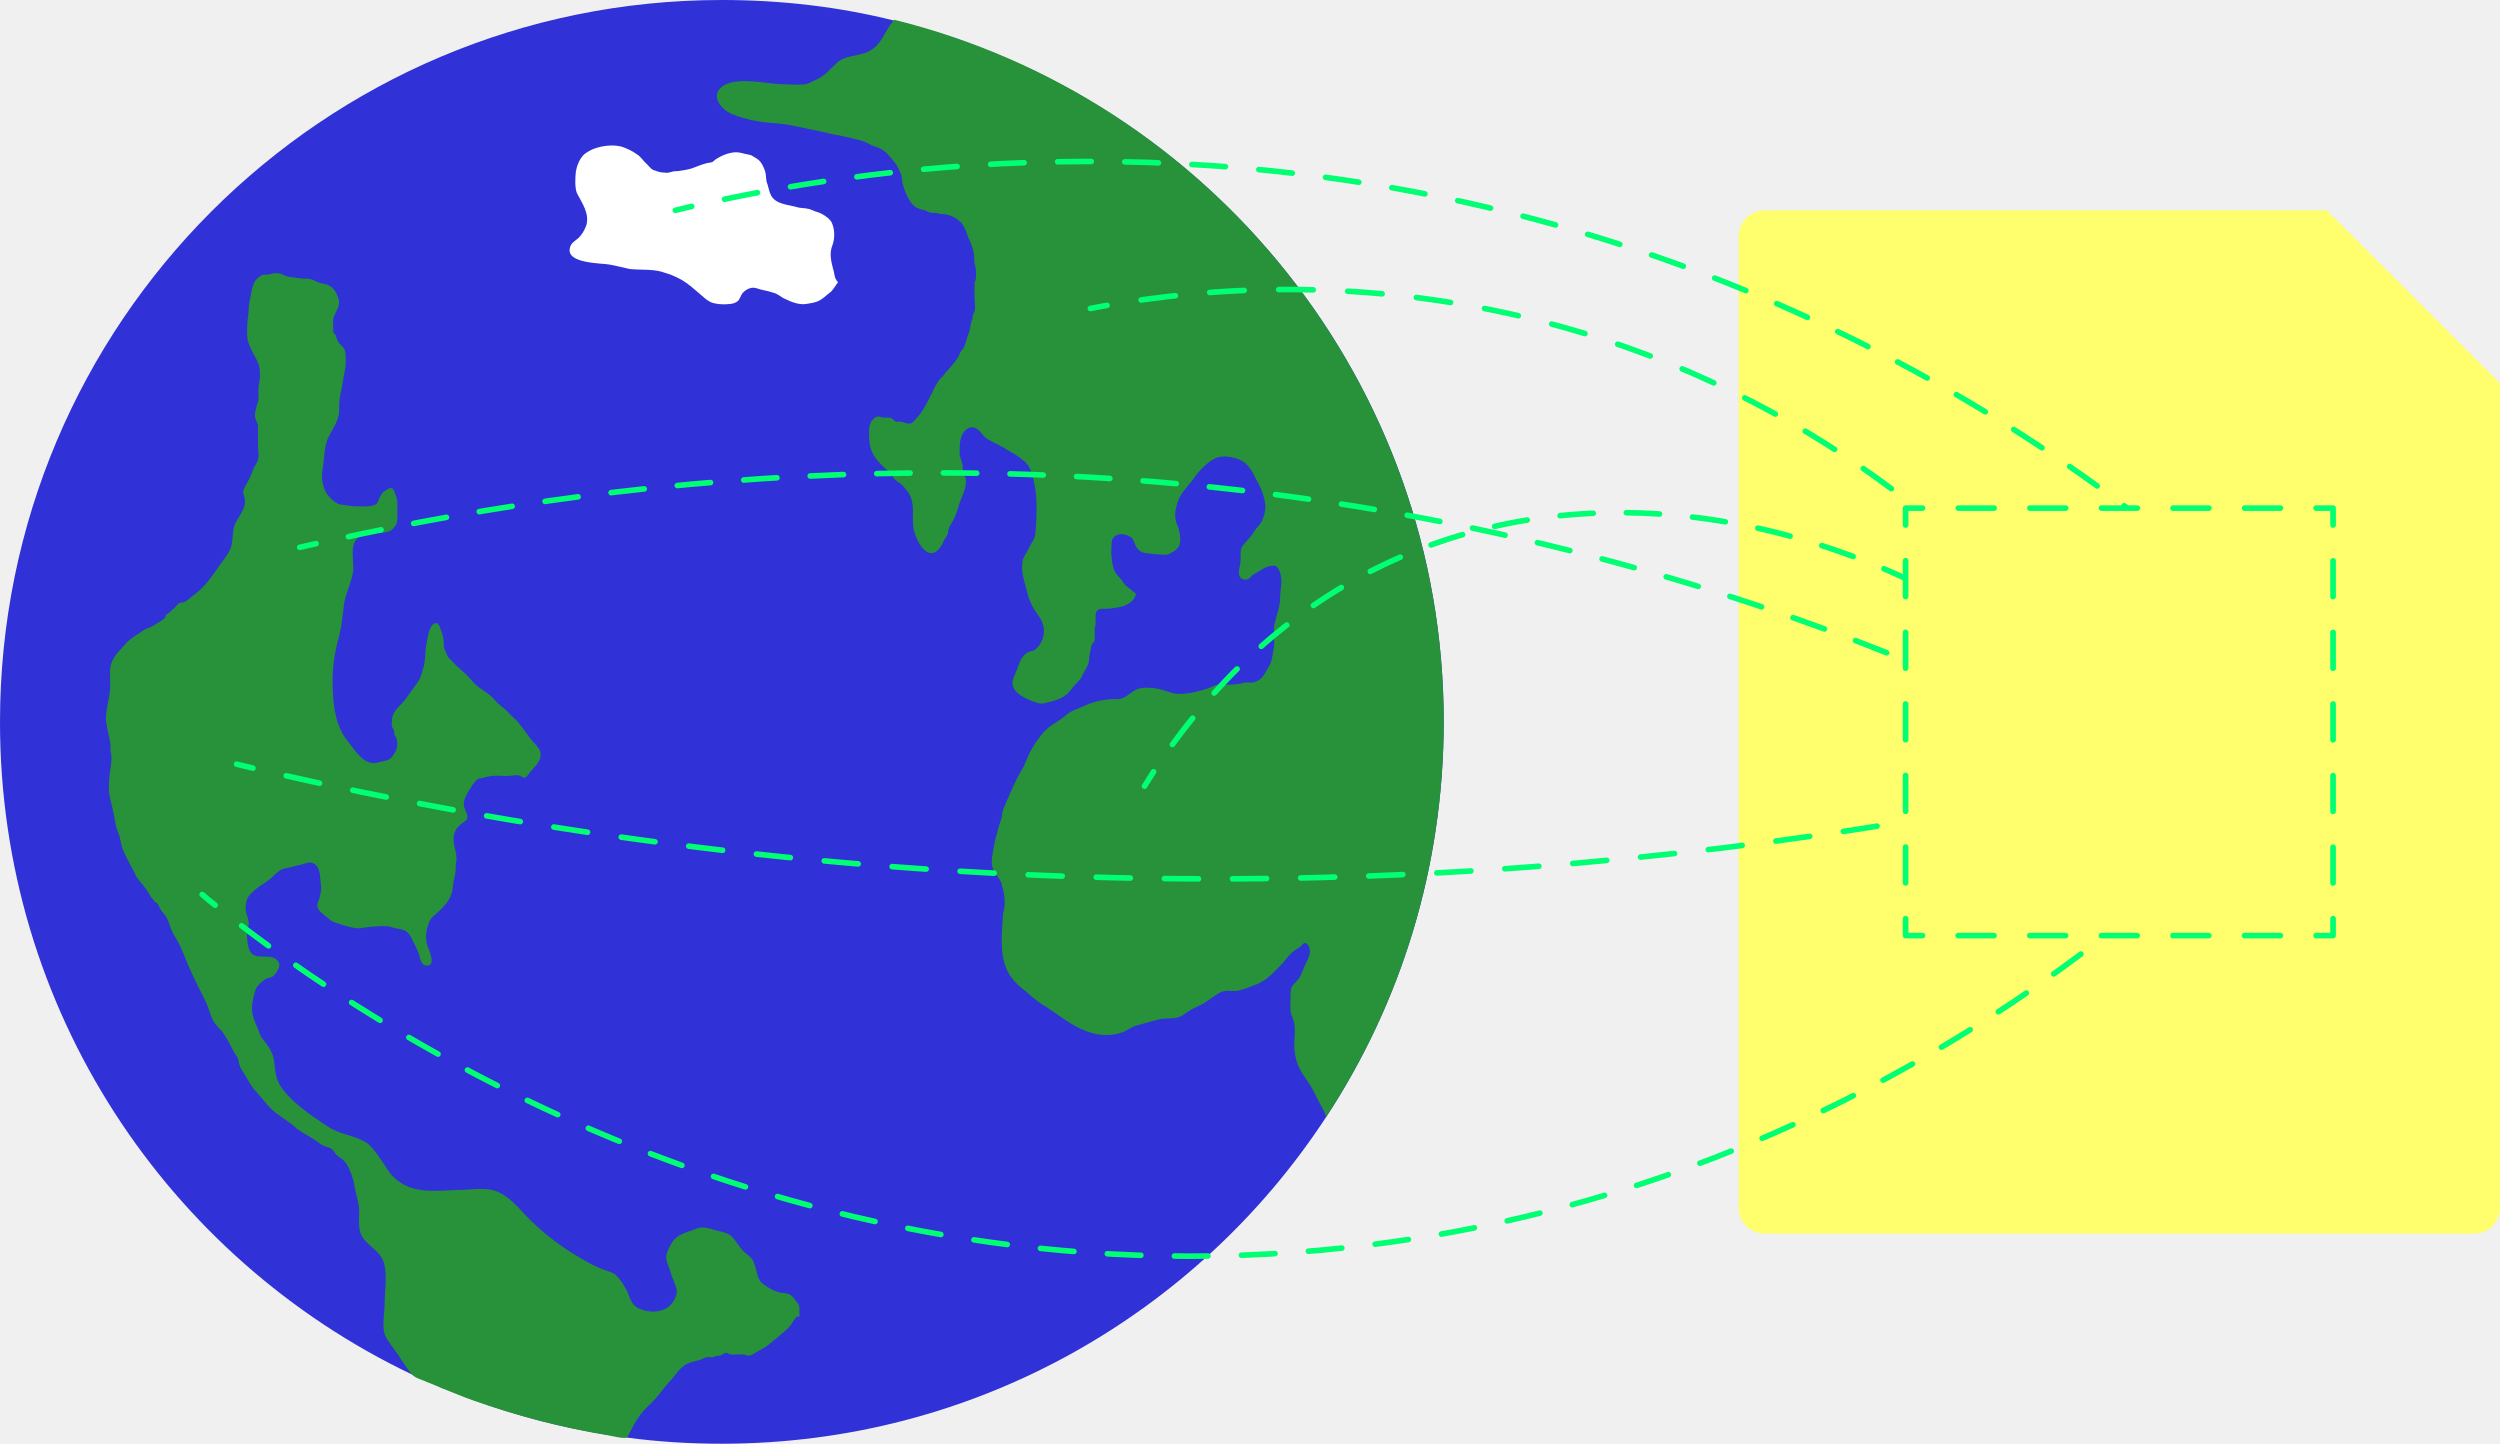
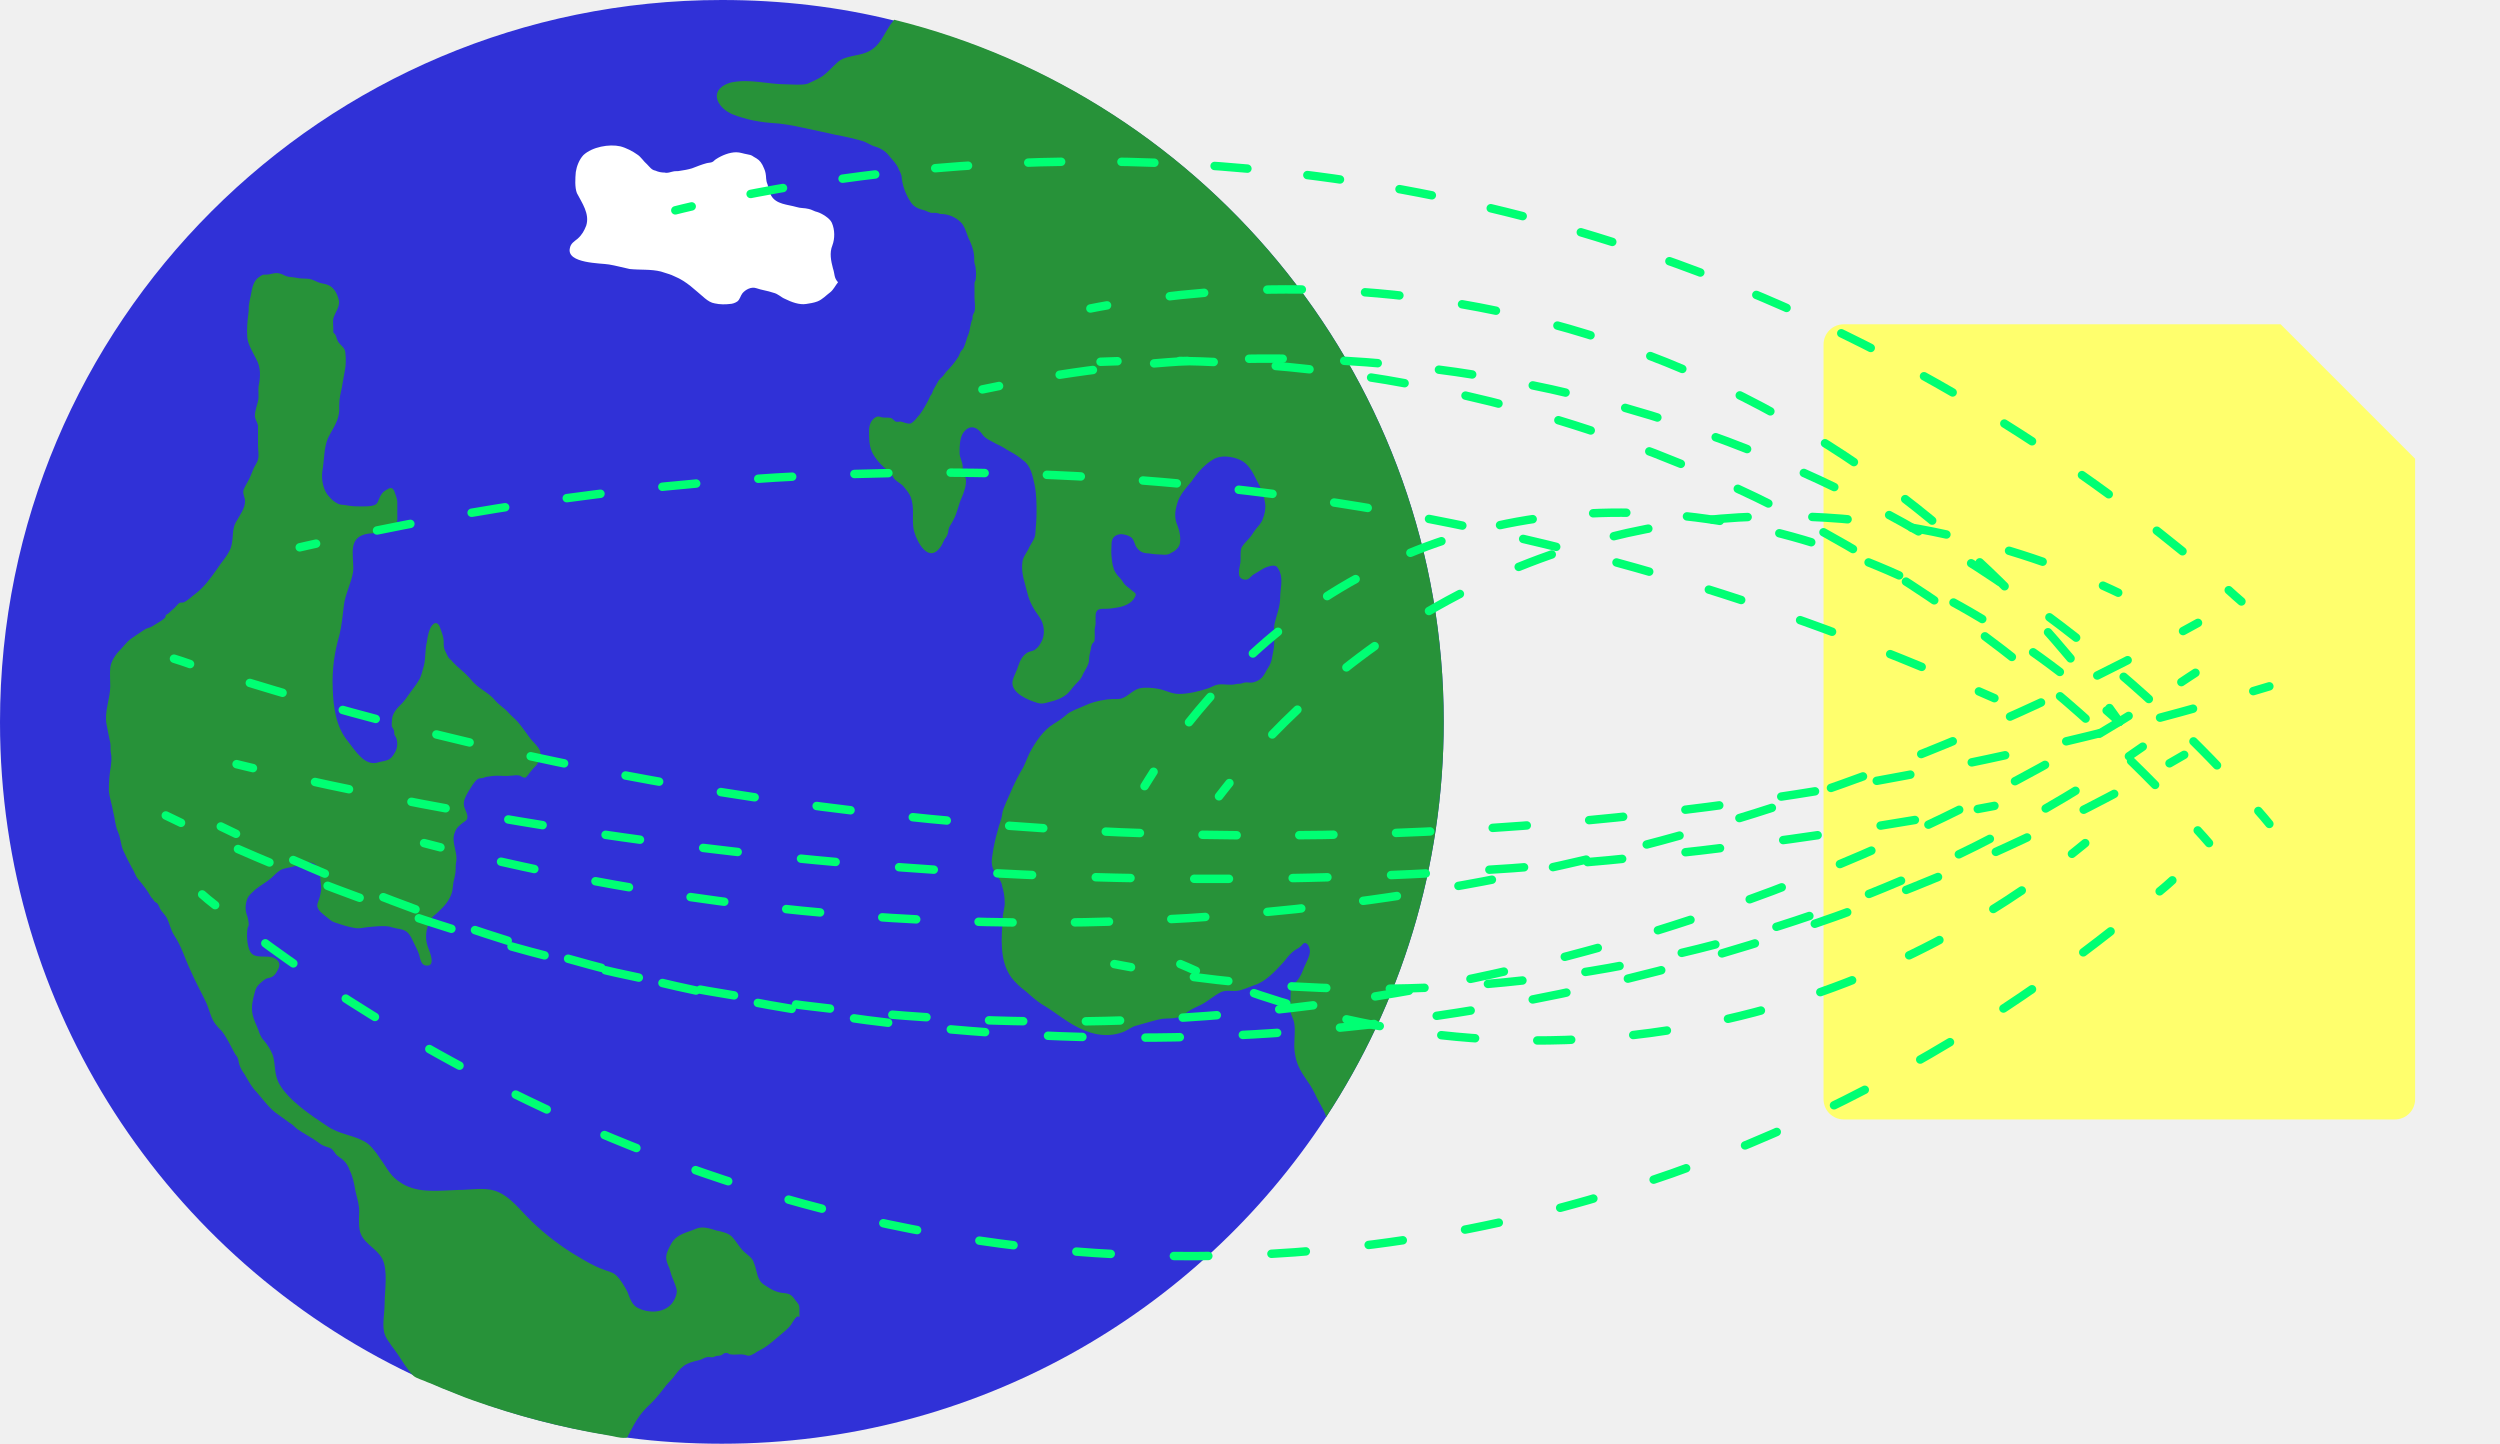
<svg xmlns="http://www.w3.org/2000/svg" version="1.1" id="Layer_1" x="0px" y="0px" viewBox="0 0 886.6 512" style="enable-background:new 0 0 886.6 512;" xml:space="preserve">
  <style type="text/css">
	.st0{fill:#3031D7;}
	.st1{fill:#279239;}
	.st2{fill:#FFFFFF;}
	.st3{fill:#FFFF6D;}
- 	.st4{fill:none;stroke:#00FF73;stroke-width:2;stroke-linecap:round;stroke-linejoin:round;}
- 	.st5{fill:none;stroke:#00FF73;stroke-width:2;stroke-linecap:round;stroke-linejoin:round;stroke-dasharray:11.907,11.907;}
- 	.st6{fill:none;stroke:#00FF73;stroke-width:2;stroke-linecap:round;stroke-linejoin:round;stroke-dasharray:11.896,11.896;}
- 	.st7{fill:none;stroke:#00FF73;stroke-width:2;stroke-linecap:round;stroke-linejoin:round;stroke-dasharray:12.082,12.082;}
- 	.st8{fill:none;stroke:#00FF73;stroke-width:2;stroke-linecap:round;stroke-linejoin:round;stroke-dasharray:11.812,11.812;}
- 	.st9{fill:none;stroke:#00FF73;stroke-width:2;stroke-linecap:round;stroke-linejoin:round;stroke-dasharray:11.761,11.761;}
- 	.st10{fill:none;stroke:#00FF73;stroke-width:2;stroke-linecap:round;stroke-linejoin:round;stroke-dasharray:12.239,12.239;}
- 	.st11{fill:none;stroke:#00FF73;stroke-width:2;stroke-linecap:round;stroke-linejoin:round;stroke-dasharray:12.693,12.693;}
+ 	.st4{fill:none;stroke:#00FF73;stroke-width:3;stroke-linecap:round;stroke-linejoin:round;}
+ 	.st5{fill:none;stroke:#00FF73;stroke-width:3;stroke-linecap:round;stroke-linejoin:round;stroke-dasharray:11.669,21.393;}
+ 	.st6{fill:none;stroke:#00FF73;stroke-width:3;stroke-linecap:round;stroke-linejoin:round;stroke-dasharray:12.219,22.402;}
+ 	.st7{fill:none;stroke:#00FF73;stroke-width:3;stroke-linecap:round;stroke-linejoin:round;stroke-dasharray:12.324,22.594;}
+ 	.st8{fill:none;stroke:#00FF73;stroke-width:3;stroke-linecap:round;stroke-linejoin:round;stroke-dasharray:12.048,22.089;}
+ 	.st9{fill:none;stroke:#00FF73;stroke-width:3;stroke-linecap:round;stroke-linejoin:round;stroke-dasharray:11.761,21.562;}
+ 	.st10{fill:none;stroke:#00FF73;stroke-width:3;stroke-linecap:round;stroke-linejoin:round;stroke-dasharray:12.239,22.438;}
+ 	.st11{fill:none;stroke:#00FF73;stroke-width:3;stroke-linecap:round;stroke-linejoin:round;stroke-dasharray:12.037,22.068;}
+ 	.st12{fill:none;stroke:#00FF73;stroke-width:3;stroke-linecap:round;stroke-linejoin:round;stroke-dasharray:12.524,22.961;}
+ 	.st13{fill:none;stroke:#00FF73;stroke-width:3;stroke-linecap:round;stroke-linejoin:round;stroke-dasharray:12.195,22.358;}
+ 	.st14{fill:none;stroke:#00FF73;stroke-width:3;stroke-linecap:round;stroke-linejoin:round;stroke-dasharray:12.067,22.123;}
+ 	.st15{fill:none;stroke:#00FF73;stroke-width:3;stroke-linecap:round;stroke-linejoin:round;stroke-dasharray:12.114,22.209;}
+ 	.st16{fill:none;stroke:#00FF73;stroke-width:3;stroke-linecap:round;stroke-linejoin:round;stroke-dasharray:12.03,22.054;}
+ 	.st17{fill:none;stroke:#00FF73;stroke-width:3;stroke-linecap:round;stroke-linejoin:round;stroke-dasharray:11.909,21.834;}
+ 	.st18{fill:none;stroke:#00FF73;stroke-width:3;stroke-linecap:round;stroke-linejoin:round;stroke-dasharray:12.125,22.229;}
+ 	.st19{fill:none;stroke:#00FF73;stroke-width:3;stroke-linecap:round;stroke-linejoin:round;stroke-dasharray:12.295,22.541;}
</style>
  <g>
    <path class="st0" d="M512,255.9c0,51.9-15.3,100-41.8,140.4C424.6,465.9,345.6,512,256,512c-11.5,0-22.8-0.7-33.9-2.2   c-26.8-3.5-52.4-11.3-76.1-22.4C59.5,446.1,0,358.1,0,256.1C0,114.6,114.6,0,256,0c21,0,41.6,2.4,61.1,7.3   C428.8,34.6,512,135.7,512,255.9z" />
    <path class="st1" d="M512,255.9c0,51.9-15.3,100-41.8,140.4c0.4-0.7-2.2-5.1-2.7-6c-0.9-1.8-1.8-3.8-2.9-5.5   c-1.8-2.7-4-5.5-4.9-8.9c-0.4-1.6-0.7-3.3-0.7-5.1c0-2.4,0.4-5.3,0-7.8c-0.2-1.6-1.1-2.7-1.3-4.2c-0.2-2,0-4.2,0-6.2   c0-2.9,0.7-3.1,2.4-4.9c1.1-1.3,1.8-3.1,2.4-4.7c0.7-1.6,1.8-3.5,2-5.1c0.2-0.9-0.2-2.4-0.9-3.1c-1.1-0.9-1.5,0-2.2,0.7   c-0.9,0.9-2.2,1.3-3.1,2.2c-1.1,0.9-2.2,2.4-3.1,3.5c-2.9,3.1-6.2,6.9-10.4,8.2c-2,0.7-4.2,1.8-6.2,2s-3.5-0.4-5.5,0.4   c-2.7,1.3-4.9,3.5-7.5,4.7c-1.5,0.7-2.9,1.3-4.2,2.2c-1.3,0.9-2.4,1.8-4,2.2c-1.8,0.4-3.3,0.2-5.1,0.4c-1.5,0.2-3.1,0.7-4.6,1.1   s-3.1,0.9-4.6,1.3c-1.8,0.4-3.3,1.8-5.1,2.4c-6.2,2.2-12.2,0.4-17.5-2.7c-3.8-2.2-7.3-5.1-11.1-7.3c-2-1.3-4-3.1-5.8-4.7   c-1.8-1.3-3.5-2.9-4.9-4.7c-4.4-6-3.5-14.2-3.1-21.1c0-2,0.9-4,0.7-5.8c0-1.8-0.4-4-0.9-5.5c-0.2-1.6-1.1-2.7-2-4   c-1.5-2.2-2-3.8-1.5-6.7c0.4-3.1,1.1-6.2,2-9.3c0.4-2,1.3-3.5,1.5-5.5c0.2-1.6,0.7-2.4,1.3-4c1.8-4,3.3-7.8,5.5-11.5   c1.3-2,1.8-4,2.9-6.2c2-3.8,4.9-8.2,8.6-10.4c1.8-1.1,3.1-2,4.6-3.3s3.8-2,5.8-2.9c2.7-1.3,5.3-2,8.2-2.4c1.5-0.2,2.9-0.2,4.4-0.2   c2.9-0.2,4.6-3.1,7.5-3.8c1.8-0.4,4.6-0.2,6.6,0.2c2.4,0.4,4.6,1.8,7.3,1.8c3.3,0,7.1-0.9,10.4-2c1.1-0.4,2.2-1.1,3.3-1.3   c2.2-0.4,4.2,0.4,6.6-0.2c0.7-0.2,1.1,0,1.8-0.2s1.1-0.4,2-0.4c0.7,0,1.5,0.2,2.2,0c0.9-0.2,2-0.7,2.7-1.3c1.3-1.1,1.8-2.7,2.7-4   c1.3-2,1.3-3.5,1.8-6c0.7-3.1-0.2-6.4,0.4-9.5c0.7-3.1,2-6,2-9.3c0-3.1,1.1-6.2-0.2-9.3c-0.7-1.3-0.9-2-2.2-2c-1.3,0-3.1,0.7-4,1.3   c-1.1,0.7-2.2,1.3-3.3,2c-1.1,0.9-1.5,2-3.3,1.6c-2.7-0.7-1.3-4.2-1.1-6c0.2-1.8-0.2-3.5,0.4-5.3c0.7-1.3,1.8-2.2,2.7-3.3   c0.9-0.9,1.5-2.2,2.4-3.3s2-2.2,2.4-3.5c0.7-1.6,1.1-3.8,0.9-5.3c-0.4-3.1-1.5-5.8-3.1-8.6c-1.3-2.7-2.9-5.8-5.8-7.1   s-6.9-1.8-9.5-0.2c-3.1,1.8-5.8,4.9-7.7,7.8c-2,2.4-4.2,4.7-5.1,7.8s-1.1,5.3,0.2,8.2c0.7,1.8,1.1,4.2,0.7,6.2   c-0.4,1.6-2,2.7-3.3,3.3c-1.3,0.9-3.1,0.4-4.6,0.4s-2.7-0.4-4-0.4c-1.8-0.2-2.9-1.1-3.8-2.7c-0.4-1.1-0.9-2.7-1.8-3.1   c-1.1-0.7-2.7-1.1-4-0.9c-2,0.4-2.7,1.8-2.7,3.5c0,1.3-0.2,3.1,0,4.4s0.2,2.7,0.7,4c0.2,1.1,1.3,2.7,2.2,3.5   c0.9,0.9,1.1,1.6,1.8,2.4c0.9,0.9,2,1.6,2.9,2.4c0.9,0.7,1.3,0.9,0.7,2c-1.1,2.4-4.2,3.5-6.6,3.8c-1.3,0.2-2.2,0.4-3.8,0.4   c-1.1,0-2.7-0.2-3.3,1.1s0,3.8-0.4,5.1c-0.4,1.6,0,3.1-0.2,4.7c0,0.9-0.4,0.9-0.9,1.6c-0.2,0.4-0.4,1.1-0.4,1.6   c-0.4,1.6-0.7,2.9-0.7,4.4c-0.2,1.6-1.3,3.1-2,4.4c-0.7,1.8-1.3,2.4-2.7,3.8c-1.3,1.3-2.2,3.1-4,4.2c-1.3,0.9-2.4,1.3-4,1.8   c-2,0.4-3.5,1.3-5.5,0.7c-3.1-0.9-9.7-3.5-8.9-7.8c0.4-1.8,1.5-3.5,2-5.3c0.7-2,1.5-3.8,3.5-4.9c0.9-0.4,2-0.4,2.7-1.1   c0.9-0.7,1.3-1.3,1.8-2.2c1.8-2.9,1.3-6.9-0.7-9.5c-1.8-2.4-3.3-5.1-4-8c-0.9-3.8-2.4-7.3-1.8-11.3c0.2-1.8,1.8-3.5,2.4-5.1   c0.9-1.8,2.2-3.1,2.2-5.3c0.2-2.4,0.4-4.7,0.4-7.1c0-3.3,0-6.4-0.7-9.8c-0.7-3.1-1.3-6.7-4-8.6c-1.8-1.6-3.8-2.7-5.8-3.8   c-1.3-0.9-2.7-1.6-4-2.2c-1.5-0.9-3.5-1.6-4.6-3.1c-1.8-2.7-4.6-4-6.9-0.7c-1.3,2-1.3,4.9-1.3,7.1c0,1.8,1.1,3.1,1.1,4.9   c0,1.1,0.2,1.6,0.4,2.4c0.2,0.7,0.4,1.3,0.7,1.8c0.4,2.2-0.7,5.1-1.5,6.9c-1.1,2.4-1.5,5.3-2.9,7.8c-0.4,0.9-1.1,1.8-1.5,2.7   s-0.2,1.8-0.7,2.7c-0.2,0.7-0.9,1.3-1.1,1.8c-0.4,0.9-0.9,2-1.5,2.7c-4,5.3-8-1.8-9.1-5.8c-1.1-4.2,0.4-8.2-1.3-12.4   c-0.4-1.1-1.5-2.4-2.4-3.5s-2.2-1.6-3.3-2.7c-0.4-0.7-0.9-1.3-1.3-2c-0.7-0.9-1.5-1.3-2.2-2c-1.8-1.6-3.3-3.3-4.4-5.5   c-1.1-2.4-1.1-4.9-1.1-7.5c0-2.2,0.7-4.2,2.7-5.1c0.9-0.2,1.1,0,1.8,0.2c1.1,0.2,2,0,3.1,0.2c0.9,0.2,1.1,0.9,1.8,1.3   c0.7,0.2,1.3,0,1.8,0c1.1,0.2,2.2,0.9,3.5,0.7c0.7-0.2,2-1.6,2.4-2.2c1.3-1.3,2.4-3.3,3.3-4.9c0.4-0.7,0.7-1.3,1.1-2.2   c0.2-0.7,0.7-0.9,0.9-1.6c0.4-1.3,1.1-2.2,1.8-3.5c0.4-0.9,1.1-1.6,2-2.4c0.7-0.9,1.1-1.6,1.8-2.2c1.5-1.6,2.7-3.1,3.8-4.9   c0.2-0.4,0.4-1.1,0.7-1.6s0.7-0.7,0.9-1.1c0.4-0.7,0.9-2.2,1.1-2.9c0.2-1.1,0.9-2.2,1.1-3.3s0.4-2.2,0.7-3.3c0-0.4,0.4-0.7,0.4-1.1   c0-0.2,0-0.7,0-0.9c0.2-0.7,0.4-0.9,0.7-1.6c0.4-1.6,0-3.5,0-5.1c0-1.1,0-2.2,0-3.3c0-0.4,0-1.1,0-1.6c0-0.7,0.4-0.9,0.4-1.3   c0.2-1.1,0.2-2.7,0-4c0-0.7-0.2-1.1-0.4-1.8c-0.2-1.1,0-2-0.2-3.1c-0.2-2-1.1-4.2-2-6c-0.7-1.8-1.3-4.2-2.7-5.5   c-1.8-1.8-4.4-2.9-6.9-2.9c-0.7,0-1.1-0.4-2-0.4c-0.4,0-1.1,0-1.5,0c-0.9-0.2-1.8-0.7-2.4-0.9c-1.8-0.4-3.8-1.1-4.9-2.9   c-1.5-2.2-2.7-5.1-3.1-7.8c-0.2-0.9,0-1.3-0.4-2.2c-0.2-0.7-0.7-1.3-0.9-2c-0.7-1.6-2-2.9-3.1-4.2c-1.3-1.8-3.1-2.9-5.1-3.5   c-1.5-0.4-3.1-1.6-4.6-2c-3.1-0.9-6.2-1.6-9.5-2.2c-3.8-0.9-7.5-1.6-11.1-2.4c-4-0.9-7.7-1.6-11.7-1.8c-2.7-0.2-5.8-0.7-8.2-1.3   c-2.4-0.7-5.1-1.3-7.3-2.7c-1.8-1.1-3.8-3.3-3.8-5.5c0-2.9,3.1-4.4,5.3-4.9c6.6-1.3,12.8,0.7,19.2,0.7c2.2,0,5.5,0.4,7.7-0.2   c1.5-0.7,4-1.8,5.3-2.7c1.8-1.3,3.3-3.1,5.1-4.7c2.9-2.9,8-2.2,11.5-4.2c3.8-2,4.9-5.5,7.3-9.1c0.4-0.7,1.1-1.3,1.5-2   C428.8,34.6,512,135.7,512,255.9z" />
    <path class="st1" d="M281,469c0,0.2-0.2,0.2-0.2,0.4c-1.3,2-3.3,3.3-5.1,4.9c-1.5,1.3-3.1,2.7-4.9,3.8c-1.1,0.7-2.2,1.1-3.1,1.8   c-0.4,0.2-1.5,0.9-2.2,0.9s-1.1-0.4-1.8-0.4c-0.9-0.2-2.2,0-3.1,0c-0.7,0-1.3,0-2-0.2c-0.4-0.2-0.4-0.4-1.1-0.4s-1.1,0.4-1.5,0.7   c-0.7,0.4-1.1,0.2-2,0.4c-0.4,0-0.7,0.4-1.1,0.4c-0.7,0.2-1.3-0.2-2.2,0c-1.1,0.2-1.8,0.9-2.9,1.1c-1.8,0.4-3.8,0.9-5.3,2   s-2.7,2.7-3.8,4.2c-1.1,1.3-2.2,2.2-3.3,3.8c-1.8,2.4-3.8,4.7-6,6.7c-1.8,1.8-3.3,3.8-4.6,6.2c-0.4,0.9-0.9,1.6-1.3,2.4   c-0.2,0.4-0.4,0.9-0.7,1.3c-0.4,0.9-0.2,0.7-1.1,0.9c-2,0.2-4.4-0.7-6.2-0.9c-16.2-2.7-32.3-6.9-47.8-12.4   c-3.8-1.3-7.3-2.9-10.8-4.2c-1.8-0.7-3.5-1.6-5.3-2.2c-1.3-0.7-4-1.3-5.1-2.4c-2-2-3.8-5.1-5.3-7.3c-1.3-2-3.8-4.9-4.6-6.9   c-1.3-3.1-0.2-7.8-0.2-11.1c0-4.7,1.3-12.2-0.9-16.2s-7.3-5.5-8-10.4c-0.2-1.1-0.2-2.4-0.2-3.8c0-1.3,0.2-2.7,0-4   c-0.2-2-0.9-4-1.3-6c-0.4-2.4-0.9-4.9-2-7.1c-0.4-1.3-1.3-2.7-2.2-3.5c-0.9-0.9-2-1.3-2.7-2.2c-0.9-1.1-1.1-2-2.7-2.4   c-1.3-0.4-2.2-0.7-3.3-1.6c-2.4-1.8-5.1-3.1-7.7-4.9c-0.9-0.7-1.5-1.6-2.7-2.2c-1.3-0.9-2.7-2-4-2.9c-3.1-2-5.3-5.3-7.7-8   c-1.8-1.8-2.9-4-4.2-6.2c-0.9-1.3-1.5-2.2-2-3.8c-0.2-0.7-0.2-1.3-0.4-1.8c-0.2-0.9-0.9-1.3-1.3-2.2c-1.5-2.7-2.7-5.5-4.6-7.8   c-0.7-0.7-1.3-1.3-2-2.2c-1.8-2.2-2.2-5.3-3.5-8c-1.8-3.8-3.8-7.3-5.5-11.3c-2-4.2-3.1-8.4-5.8-12.4c-1.1-1.8-1.5-3.8-2.4-5.8   c-0.4-0.9-1.3-1.8-2-2.7c-0.7-0.9-0.9-2-1.5-2.7c-0.4-0.4-0.9-0.4-1.3-1.1c-0.2-0.4-0.7-0.9-0.9-1.1c-1.3-2.4-2.9-4.4-4.6-6.4   c-1.1-1.3-1.3-2.7-2.2-4c-1.1-2-2.2-4.2-3.1-6.2c-0.9-2-0.9-4.4-1.8-6.4c-1.1-2.4-1.1-4.9-1.8-7.5c-0.4-2.4-1.3-4.9-1.5-7.3   c0-2.9,0.2-5.8,0.7-8.6c0.2-2,0.4-3.1,0-4.9c-0.2-1.1,0-2.4-0.2-3.5c-0.4-2-0.9-4.2-1.3-6.4c-0.9-4.7,1.3-9.1,1.3-13.7   c0-2.2-0.2-4.4,0-6.4c0.2-2.2,1.8-4.7,3.3-6.2c1.3-1.3,2.4-2.9,3.8-4c1.5-1.1,3.3-2.2,4.9-3.3c0.9-0.7,2-0.7,2.9-1.3   c1.1-0.7,3.1-1.8,4.2-2.7c0.2-0.2,0.4-0.4,0.4-0.4c0-0.2,0.2-0.4,0.2-0.9c0.4-0.2,0.7-0.4,1.1-0.7c0.7-0.7,1.1-1.1,2-1.8   c0.4-0.4,1.3-1.6,1.8-1.8c0.4-0.2,0.9,0,1.5-0.2c1.5-0.7,2.9-2.2,4.2-3.1c3.1-2.4,5.3-5.5,7.5-8.6c1.5-2.4,3.8-4.7,4.9-7.5   c0.7-2,0.7-4.2,0.9-6.2c0.2-1.1,0.4-2,0.9-2.9c1.3-2.4,3.3-4.9,3.3-7.5c0-1.6-1.1-2.9-0.4-4.4c0.7-1.6,1.8-3.1,2.4-4.7   c0.4-0.9,0.7-1.8,1.1-2.7s1.3-2,1.5-3.1c0.4-1.6,0-3.3,0-4.9c0-1.6,0-2.9,0-4.4c0-0.9,0-1.8,0-2.7c-0.2-1.1-1.1-2.2-1.1-3.5   c0-1.6,0.7-3.5,1.1-5.1c0.4-1.8,0-3.5,0.2-5.3c0.7-3.3,0.9-6.7-0.9-9.8c-1.1-2.2-2.9-5.1-3.1-7.5c-0.2-2.9,0-5.8,0.4-8.6   c0.2-1.1,0-2,0.2-3.1s0.4-2.4,0.7-3.5c0.4-2.4,0.9-5.1,3.1-6.4c1.1-0.7,0.9-0.7,2.2-0.7c1.8,0,3.1-0.9,4.9-0.4   c1.1,0.2,1.8,0.9,2.9,1.1c0.9,0.2,2,0.2,2.9,0.4c1.5,0.4,2.9,0.2,4.6,0.4c1.3,0.2,2.4,0.9,3.5,1.3s2.2,0.4,3.3,0.9   c2.2,0.9,3.3,3.3,3.8,5.5c0.4,2.2-1.5,4.4-2,6.4c-0.2,0.9,0,2.2,0,3.3c0,0.7,0,1.1,0,1.6c0.4,0.4,0.7,0.7,0.9,1.1   c0.2,0.7,0.4,1.3,0.7,2c1.1,1.8,2.7,2.2,2.7,4.4c0.2,1.8,0.2,4.2-0.2,6c-0.4,2-0.7,4-1.1,6.2c-0.4,1.8-0.9,3.8-0.9,5.8   c0,0.7,0,1.3,0,1.8c0,4-2.4,6.9-4,10.2c-1.5,3.5-1.3,8.2-2,11.8c-0.4,2.9,0.4,6.9,2.4,8.9c0.7,0.9,2,2,2.9,2.4   c1.1,0.7,2,0.4,3.3,0.7c2,0.4,3.5,0.4,5.5,0.4c1.3,0,2.9,0,4.2-0.4c1.1-0.4,1.3-0.9,1.8-2.2c0.7-1.6,1.1-2.4,2.7-3.3   c1.1-0.7,2-1.1,2.7,0.4c0.4,1.3,1.1,2.7,1.1,4s0,2.7,0,4c0,1.6,0.2,3.1-0.7,4.4c-0.7,1.1-1.8,2-3.1,2.2c-2.9,0.7-6,0-8.6,1.1   c-5.3,2-2.7,8.9-3.3,13.1c-0.7,4.2-2.9,8-3.3,12.2c-0.4,3.3-0.7,6.7-1.5,10c-1.8,6.2-2.7,12.4-2.4,19.1c0.2,6.4,1.1,13.5,5.3,18.6   c2.7,3.3,6,9.3,11.1,7.5c1.3-0.4,2.9-0.4,4-1.3c0.9-0.7,1.3-1.6,1.8-2.4c0.7-1.3,0.9-3.1,0.4-4.7c-0.2-0.4-0.4-0.9-0.7-1.3   c-0.2-0.7,0-1.1-0.2-1.6s-0.4-0.7-0.7-1.3c-0.2-0.7,0-1.6,0-2.2c0-2.4,1.8-4.4,3.5-6c0.9-0.9,1.8-2.2,2.7-3.5   c1.1-1.6,2.4-3.1,3.3-4.7c0.9-1.3,1.3-3.5,1.8-5.1c0.7-2.7,0.4-5.8,1.1-8.6c0.2-1.6,0.7-4.4,1.8-5.8c1.3-1.6,2.4-0.7,2.9,0.9   c0.4,1.1,0.9,2.4,1.1,3.5c0.4,1.8-0.2,2.9,0.7,4.7c0.4,0.7,0.7,1.6,1.1,2.2c0.4,0.7,1.1,0.9,1.5,1.6c1.8,2,4,3.5,5.8,5.5   c0.7,0.7,1.3,1.6,2,2.2c2.2,2.2,5.3,3.5,7.3,6c1.3,1.6,3.3,2.7,4.6,4.2c1.1,1.3,2.4,2.2,3.5,3.5c1.5,1.8,2.7,3.5,4,5.3   c1.1,1.6,3.1,3.1,3.8,4.9c0.7,2-0.2,3.5-1.3,5.1c-0.7,0.7-1.3,1.3-2,2.2c-0.4,0.4-1.3,2-2,2.2c-0.7,0-1.3-0.4-1.8-0.7   c-1.3-0.4-2.2,0-3.5,0c-1.3,0.2-2.9,0-4.4,0s-2.7,0.2-4,0.4c-0.4,0-0.9,0.4-1.3,0.4c-0.7,0.2-1.3,0-1.8,0.4   c-1.3,0.9-2.4,3.1-3.3,4.4c-0.9,1.6-2,3.5-1.5,5.3c0.2,1.1,1.8,3.3,0.9,4.7c-0.2,0.4-1.5,1.1-2,1.6c-1.1,0.9-1.8,1.6-2.2,2.9   c-1.5,3.5,1.3,7.1,0.4,10.9c-0.2,1.1,0,2.2-0.2,3.5c-0.2,1.1-0.4,2.2-0.7,3.3c-0.2,1.1-0.2,2-0.4,3.1c-0.7,3.1-2.9,5.5-5.1,7.5   c-1.1,1.1-2.2,1.6-2.9,3.1c-1.3,2.9-1.8,6-0.7,9.1c0.4,1.3,3.3,7.3-0.7,6.7c-1.8-0.2-2-2.7-2.4-4c-0.7-2-1.8-3.8-2.7-5.8   c-1.3-2.4-2.4-2.9-5.1-3.3c-0.9-0.2-1.8-0.4-2.7-0.7c-2.4-0.4-5.3,0-7.7,0.2c-1.8,0.2-3.1,0.7-5.1,0.2c-2.2-0.4-4.4-1.1-6.4-1.8   c-1.3-0.4-2-1.1-3.1-2c-1.3-1.1-3.1-2.2-3.3-4c0-0.9,0.7-2.2,0.9-3.1c0.4-1.8,0.7-2.7,0.4-4.4c-0.4-2.7,0-7.1-3.5-7.8   c-1.3-0.2-2.9,0.7-4.2,0.9s-2.4,0.7-3.8,0.9c-0.9,0.2-2,0.4-2.9,0.9c-1.1,0.7-2.2,1.8-3.1,2.7c-1.8,1.6-4,2.7-5.8,4.2   c-1.1,1.1-2.4,2-2.9,3.5c-0.7,2.2-0.7,4,0.2,6.2c0.2,0.9,0.4,1.8,0.4,2.7c0,0.7-0.4,0.9-0.4,1.3c-0.4,2.2-0.2,5.8,0.7,7.8   c1.5,3.8,6.6,1.1,9.3,3.1c2.2,1.6,1.1,3.3,0,5.1c-0.7,0.9-1.1,1.3-2.4,1.6c-1.1,0.2-1.3,0.4-2.2,1.1c-1.5,1.3-2.4,2-2.9,4.2   c-0.7,2.7-1.3,4.9-0.7,7.8c0.4,1.8,1.3,3.5,2,5.3c0.4,1.3,0.9,2.7,2,3.8c1.3,1.6,2.4,3.3,3.1,5.1c1.1,3.3,0.4,6.9,2.4,10.4   c3.3,5.8,11.5,11.3,17,14.9c4.2,2.9,9.1,3.1,13.3,5.5c2,1.1,4,3.8,5.3,5.8c3.1,4.2,3.5,6.4,8,9.1c5.8,3.5,13.3,2.4,19.9,2.2   c4,0,8.9-0.9,12.6,0.2c5.5,1.6,9.3,7.1,13.3,10.9c5.1,4.9,10.6,9.1,16.6,12.6c2.7,1.6,5.5,3.3,8.6,4.4c1.5,0.7,3.3,0.9,4.6,2   c1.8,1.6,3.1,4,4.2,6c0.9,2.2,1.5,4.7,3.8,5.8c3.5,1.8,8.6,1.8,11.5-1.1c1.1-1.1,2.4-3.5,2.2-5.3c-0.2-1.1-0.7-2.2-1.1-3.3   c-0.7-1.6-1.1-2.9-1.5-4.4c-0.7-1.6-1.3-2.9-1.1-4.4c0.2-1.6,1.1-3.1,1.8-4.4c2-3.5,5.5-3.8,8.9-5.3c2.2-0.9,4.9,0,7.1,0.7   c2,0.4,4.2,0.9,5.5,2.2c2,2.2,2.9,4.4,5.3,6.2c1.1,0.9,2,1.6,2.4,2.9c1.3,2.9,0.9,6.2,3.8,8c2.4,1.6,4.2,2.7,7.1,2.9   c2.2,0.2,2.9,1.1,4,2.7c0.7,0.9,1.3,1.3,1.3,2.7c0,0.9,0,2.2,0,3.1C282.6,466.3,281.9,467.7,281,469z" />
    <path class="st2" d="M239.2,98c4.4,1.8,7.3,4.9,10.8,7.8c1.1,0.9,2.2,1.6,3.5,1.8c1.8,0.4,3.8,0.4,5.3,0.2c0.9,0,2-0.4,2.7-0.9   c0.9-0.7,1.1-2,1.8-2.9c1.1-1.3,3.1-2.4,4.9-1.8c2,0.7,4,0.9,6,1.6c1.8,0.4,2.7,1.6,4.2,2.2c2.2,1.1,5.1,2.2,7.5,1.8   c1.3-0.2,2.7-0.4,4-0.9c1.8-0.7,3.1-2.2,4.6-3.3c1.1-0.9,1.8-2.4,2.7-3.5c-1.5-1.6-1.1-2.9-1.8-4.9c-0.7-2.7-1.3-5.5-0.2-8.2   c0.9-2.4,0.9-5.5-0.2-8c-0.7-1.6-3.5-3.3-5.1-3.8c-1.1-0.2-2-0.9-3.1-1.1c-1.5-0.4-2.9-0.2-4.4-0.7c-3.1-0.9-7.1-0.9-8.9-4   c-0.7-1.3-0.9-2.7-1.3-4c-0.7-1.6-0.4-2.7-0.7-4c-0.2-1.1-0.7-2-1.1-2.9c-0.9-1.6-1.5-2-3.1-2.9c-0.9-0.7-1.5-0.7-2.4-0.9   c-1.3-0.2-2.4-0.7-3.8-0.7c-2.4,0-5.1,1.1-7.1,2.4c-0.7,0.4-0.9,0.9-1.5,1.1c-0.4,0.2-1.3,0.2-2,0.4c-1.5,0.4-3.3,1.1-5.1,1.8   c-1.3,0.4-2.9,0.7-4.4,0.9c-0.7,0.2-1.5,0-2.2,0.2c-1.1,0.2-2,0.7-3.1,0.4c-1.1,0-2.2-0.2-3.3-0.7c-1.3-0.2-2-1.3-2.9-2.2   c-1.3-1.1-2.2-2.7-3.5-3.5c-1.5-1.1-4-2.4-6-2.9c-4-0.9-10,0.2-13.1,3.1c-1.5,1.6-2.4,4-2.7,6c-0.2,2.2-0.4,5.5,0.4,7.5   c1.8,3.5,4.6,7.3,3.3,11.5c-0.7,1.8-1.5,3.3-3.1,4.7c-1.1,0.9-2.4,1.6-2.7,3.3c-1.3,5.5,11.1,5.3,13.9,5.8c2.4,0.4,4.9,1.1,7.3,1.6   c3.8,0.4,7.5,0,11.1,0.9C236.1,96.9,237.9,97.3,239.2,98z" />
  </g>
-   <path class="st3" d="M886.6,135.9v292.4c0,5.1-4.1,9.2-9.2,9.2H625.8c-5.1,0-9.2-4.1-9.2-9.2V83.8c0-5.1,4.1-9.2,9.2-9.2h199.4  L886.6,135.9z" />
+   <path class="st3" d="M856.5,162.7v227.1c0,4-3.2,7.2-7.2,7.2H653.9c-4,0-7.2-3.2-7.2-7.2V122.2c0-4,3.2-7.2,7.2-7.2h154.9  L856.5,162.7z" />
  <g>
    <g>
      <path class="st4" d="M794.9,213.3c-1.5-1.3-3-2.6-4.5-4" />
-       <path class="st5" d="M781.3,201.6c-42.7-36-110.2-83-202.7-113.6C437.2,41.2,313.8,58.2,251.1,71.9" />
+       <path class="st5" d="M774,195.5C731.1,160.5,666,116.9,578.6,88c-138-45.6-258.9-30.6-322.9-17.1" />
      <path class="st4" d="M245.3,73.2c-2,0.5-4,0.9-5.8,1.4" />
    </g>
  </g>
  <g>
    <g>
      <path class="st4" d="M770.4,312.2c-1.4,1.3-2.9,2.6-4.5,3.9" />
-       <path class="st6" d="M756.7,323.7c-46,37.6-138.4,100.8-269.5,117.6C280.6,467.9,126.8,360.6,81,324.7" />
+       <path class="st6" d="M748.5,330.3c-48.3,38-137.6,95.1-261.4,111c-200.7,25.8-351.6-74.8-402-113.5" />
      <path class="st4" d="M76.3,321c-1.8-1.4-3.4-2.7-4.6-3.8" />
    </g>
  </g>
  <g>
    <g>
      <path class="st4" d="M707.3,285.8c-2,0.4-3.9,0.7-5.9,1.1" />
-       <path class="st7" d="M689.5,289c-78.2,13.8-173.7,24.2-282.5,22.5c-122.2-1.9-227.7-18.5-311.4-37.7" />
+       <path class="st7" d="M679.1,290.8C602.8,303.7,511,313.1,407,311.5c-119.7-1.8-223.4-17.9-306.3-36.6" />
      <path class="st4" d="M89.7,272.4c-2-0.5-3.9-0.9-5.8-1.4" />
    </g>
  </g>
  <g>
    <g>
      <path class="st4" d="M707.3,247.6c-1.8-0.8-3.6-1.6-5.5-2.4" />
-       <path class="st8" d="M690.9,240.5c-37.8-16.2-80-31.2-126.6-43.3c-181-47.3-341.2-28.9-446.6-5.6" />
+       <path class="st8" d="M681.5,236.5c-35.3-14.6-74.4-28.2-117.1-39.4c-178.1-46.6-336.2-29.4-441.5-6.7" />
      <path class="st4" d="M112.1,192.8c-2,0.4-3.9,0.9-5.8,1.3" />
    </g>
  </g>
  <g>
    <g>
      <path class="st4" d="M751.6,256c-1.5-1.4-3-2.7-4.5-4" />
-       <path class="st9" d="M738.2,244.4c-74.3-60.8-167.7-79.4-242.3-46.5c-41.5,18.3-68,48.5-83.5,70.9" />
+       <path class="st9" d="M730.5,238.3c-72.9-55.9-162.5-72.2-234.7-40.4c-39.1,17.2-64.9,45-80.7,66.9" />
      <path class="st4" d="M409.1,273.7c-1.1,1.8-2.2,3.4-3.2,5.1" />
    </g>
  </g>
  <g>
    <g>
      <path class="st4" d="M751.6,256c-1.1-1.5-2.2-3.1-3.5-4.9" />
-       <path class="st10" d="M740.7,241.4C715.2,209,662.4,153.3,576.4,123c-75-26.4-141-21.6-177.7-15.7" />
+       <path class="st10" d="M734.3,233.5C706.9,200.5,655.8,151,576.4,123c-71.7-25.3-135.2-22-172.7-16.5" />
      <path class="st4" d="M392.6,108.3c-2.1,0.4-4.1,0.7-5.9,1.1" />
    </g>
  </g>
  <g>
-     <rect x="675.8" y="180.2" class="st3" width="151.6" height="151.6" />
    <g>
-       <polyline class="st4" points="827.4,325.8 827.4,331.8 821.4,331.8   " />
-       <line class="st11" x1="808.7" y1="331.8" x2="688.1" y2="331.8" />
-       <polyline class="st4" points="681.8,331.8 675.8,331.8 675.8,325.8   " />
-       <line class="st11" x1="675.8" y1="313.1" x2="675.8" y2="192.5" />
-       <polyline class="st4" points="675.8,186.2 675.8,180.2 681.8,180.2   " />
-       <line class="st11" x1="694.5" y1="180.2" x2="815.1" y2="180.2" />
-       <polyline class="st4" points="821.4,180.2 827.4,180.2 827.4,186.2   " />
-       <line class="st11" x1="827.4" y1="198.9" x2="827.4" y2="319.5" />
+       <path class="st4" d="M739.5,299c-1.4,1.2-3,2.4-4.7,3.8" />
+       <path class="st11" d="M717,315.8c-27.6,18.8-72.3,42.5-131.6,50.5c-66.5,8.9-120.4-6.1-151-17.8" />
+       <path class="st4" d="M424.1,344.3c-2-0.9-3.8-1.7-5.5-2.4" />
+     </g>
+   </g>
+   <g>
+     <g>
+       <path class="st4" d="M751.2,210.2c-1.4-0.7-3.2-1.5-5.4-2.5" />
+       <path class="st12" d="M724.4,199.2c-37.8-13.2-107-28.6-181.9,0.3c-47.8,18.4-80.1,48-99.1,69.4" />
+       <path class="st4" d="M436,277.7c-1.3,1.7-2.6,3.2-3.7,4.7" />
+     </g>
+   </g>
+   <g>
+     <g>
+       <path class="st4" d="M78.3,293.1c1.7,0.8,3.5,1.7,5.4,2.6" />
+       <path class="st13" d="M104,305c67.1,29.6,184.4,69.1,333.2,62.2c148.6-6.9,260.8-57.1,322.5-91" />
+       <path class="st4" d="M769.4,270.7c1.8-1,3.5-2,5.2-3" />
+     </g>
+   </g>
+   <g>
+     <g>
+       <path class="st4" d="M150.4,299c1.9,0.5,3.8,1,5.8,1.5" />
+       <path class="st14" d="M177.7,305.6c79.5,18.1,202.9,34.4,348.2,7c100.3-18.9,180.8-53,238.5-83.6" />
+       <path class="st4" d="M774.2,223.8c1.8-1,3.5-1.9,5.3-2.9" />
+     </g>
+   </g>
+   <g>
+     <g>
+       <path class="st4" d="M61.7,233.6c1.9,0.6,3.8,1.2,5.7,1.9" />
+       <path class="st15" d="M88.6,242.2c92.4,28.3,223.3,56.5,380.8,53.9c128.9-2.2,237.6-24.4,319.1-47.8" />
+       <path class="st4" d="M799.1,245.1c1.9-0.6,3.8-1.1,5.7-1.7" />
+     </g>
+   </g>
+   <g>
+     <g>
+       <path class="st4" d="M390.3,128.3c2-0.1,4-0.1,6-0.2" />
+       <path class="st16" d="M418.4,128c38.5,0.7,86.7,6,139.7,22.7c106.1,33.6,176.5,95.9,213.8,135.6" />
+       <path class="st4" d="M779.4,294.5c1.4,1.5,2.7,3,4,4.5" />
+     </g>
+   </g>
+   <g>
+     <g>
+       <path class="st4" d="M348.4,138.1c1.8-0.4,3.8-0.8,5.9-1.2" />
+       <path class="st17" d="M375.8,132.9c51.1-8,138.9-13.1,236.9,23.7c90.2,33.8,149.3,88.1,181,122.8" />
+       <path class="st4" d="M800.9,287.6c1.4,1.6,2.7,3.1,3.9,4.6" />
+     </g>
+   </g>
+   <g>
+     <g>
+       <path class="st4" d="M58.8,289.2c1.7,0.8,3.5,1.7,5.4,2.6" />
+       <path class="st18" d="M84.4,301.1c66.1,29,181.7,67.8,327.9,60.2c168.1-8.7,291.2-74.4,352-113.3" />
+       <path class="st4" d="M773.6,241.9c1.7-1.1,3.4-2.3,5-3.3" />
+     </g>
+   </g>
+   <g>
+     <g>
+       <path class="st4" d="M395.2,341.9c1.9,0.4,3.9,0.7,5.9,1.1" />
+       <path class="st19" d="M423.4,346.5c42.6,5.6,103.2,7.9,172.7-8.5c65.5-15.4,115.8-41.9,149.5-63.5" />
+       <path class="st4" d="M755,268.2c1.7-1.2,3.3-2.3,4.9-3.4" />
    </g>
  </g>
</svg>
